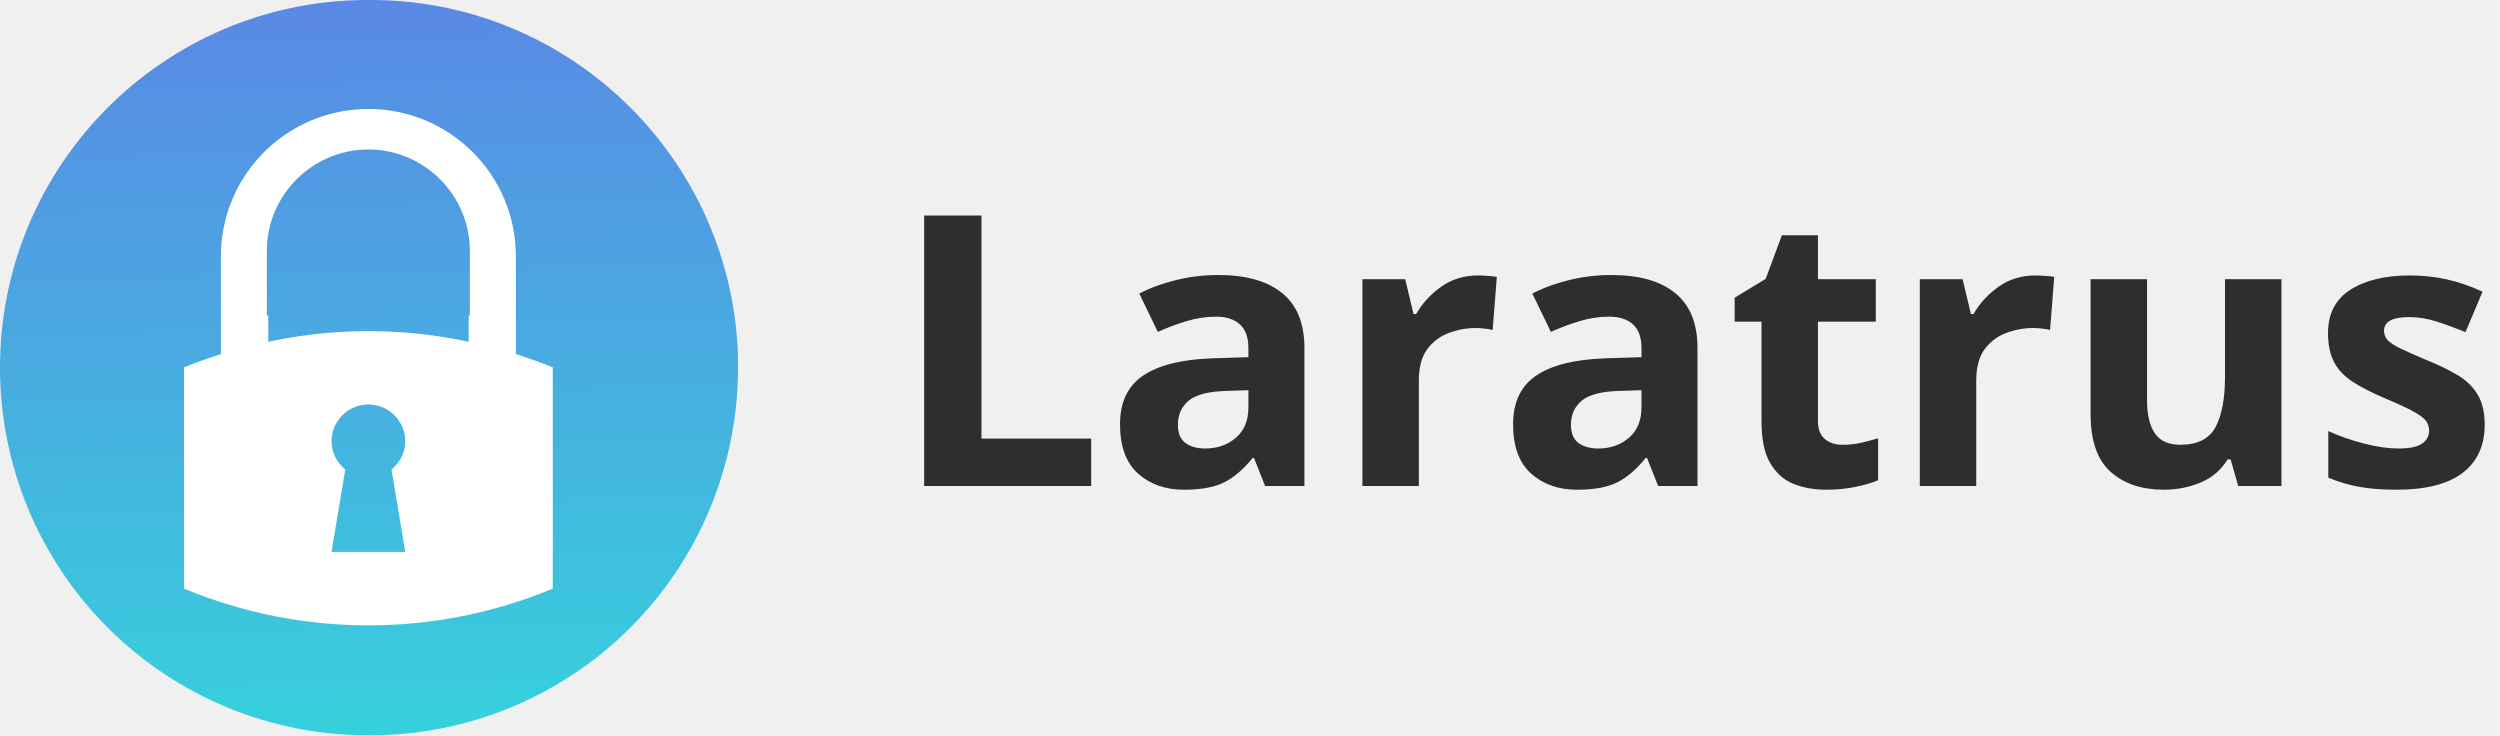
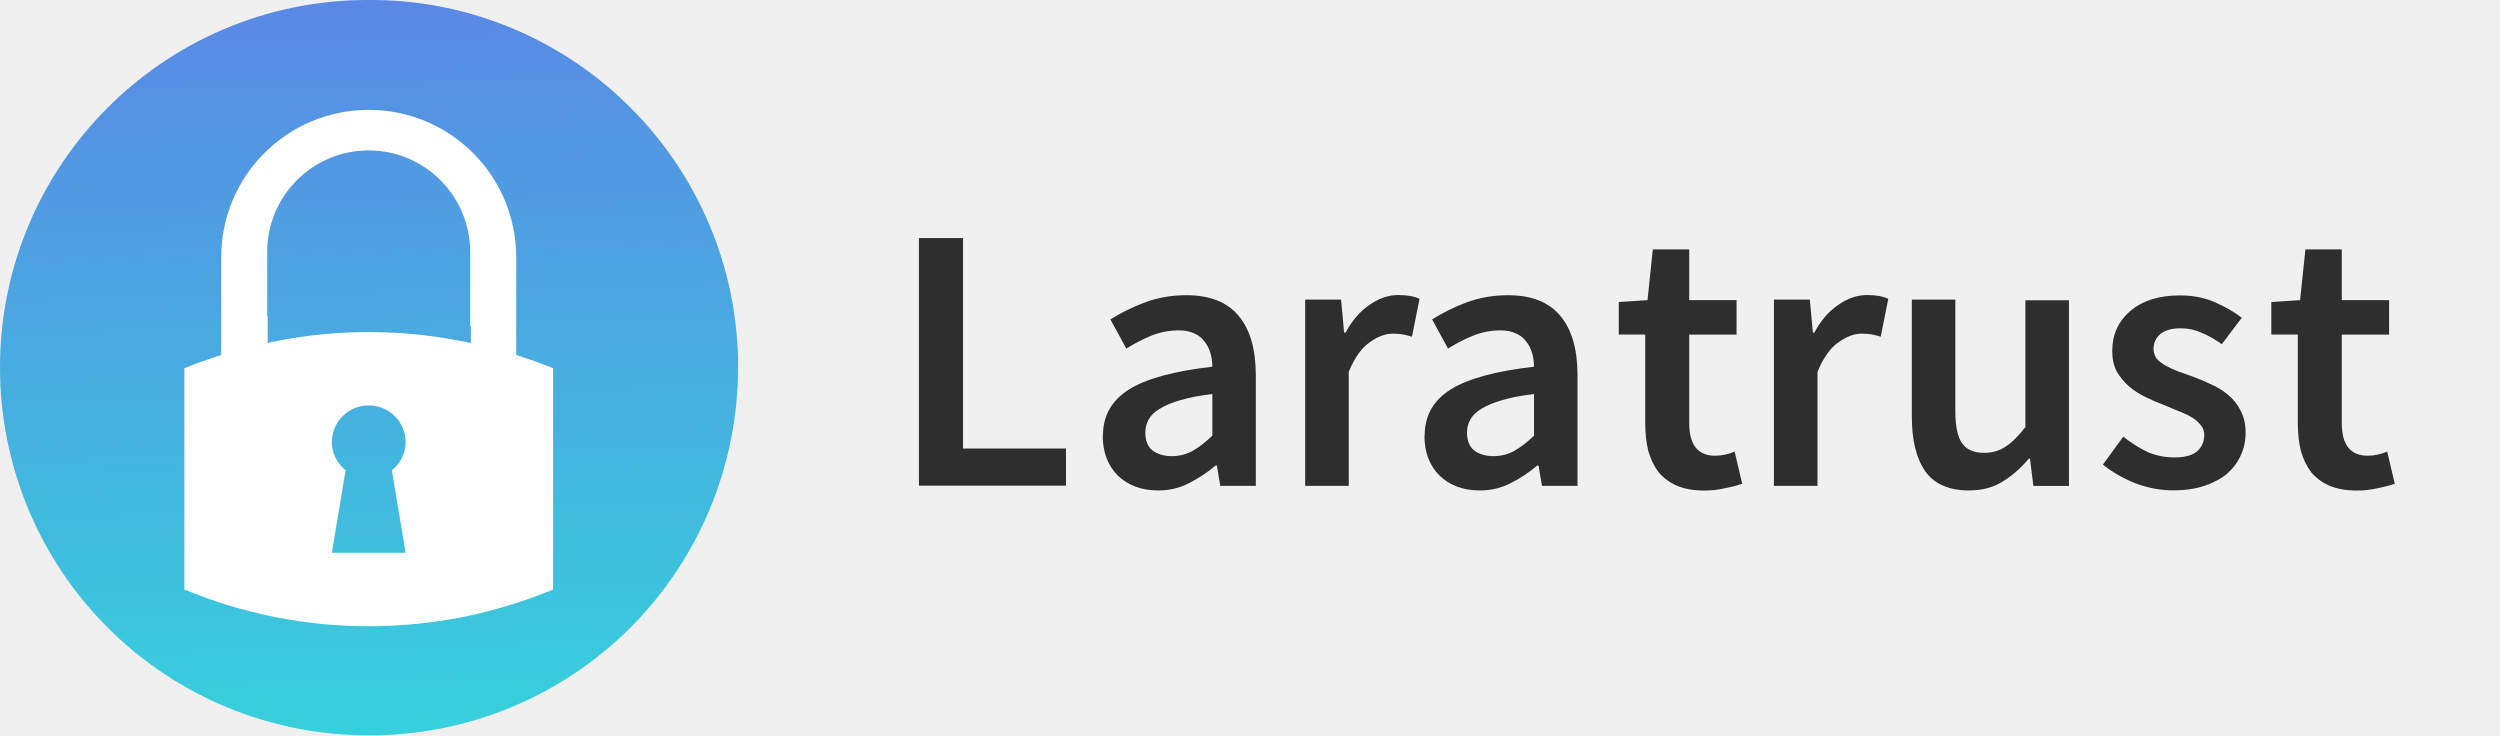
- <svg xmlns="http://www.w3.org/2000/svg" height="80" width="272" version="1.1" viewBox="0 0 272 80">
+ <svg xmlns="http://www.w3.org/2000/svg" viewBox="0 0 272 80">
  <defs>
-     <linearGradient id="a" y2="120" gradientUnits="userSpaceOnUse" x2="151" gradientTransform="matrix(.403 0 0 .403 9.95 474)" y1="325" x1="156">
-       <stop style="stop-color:#36d1dc" offset="0" />
-       <stop style="stop-color:#5b86e5" offset="1" />
+     <linearGradient id="a" x1="156" gradientUnits="userSpaceOnUse" y1="325" gradientTransform="matrix(.403 0 0 .403 -21.8 -51)" x2="151" y2="120">
+       <stop offset="0" stop-color="#36d1dc" />
+       <stop offset="1" stop-color="#5b86e5" />
    </linearGradient>
  </defs>
-   <g transform="translate(-31.7 -525)">
-     <path style="fill:url(#a)" d="m112 565a40 40 0 0 1 -40.2 40 40 40 0 0 1 -40.1 -40 40 40 0 0 1 39.8 -40 40 40 0 0 1 40.5 39" />
-     <text style="letter-spacing:0px;font-size:44.2px;word-spacing:0px;font-family:sans-serif;line-height:125%;fill:#2e2e2e" xml:space="preserve" y="577.874" x="128.547">
-       <tspan x="128.547" style="font-size:41.2px;font-family:'Source Sans Pro';font-weight:600;fill:#2e2e2e" y="577.874">
-         <tspan y="577.874" x="128.547" style="font-size:41.2px;font-family:'Source Sans Pro';font-weight:600;fill:#2e2e2e">Laratrust</tspan>
-       </tspan>
-     </text>
-     <g style="fill:#fff" transform="matrix(.472 0 0 .472 -7.09 451)">
-       <g transform="translate(33.1 -12.6)">
-         <g style="fill:#fff">
-           <path style="fill:#fff" d="m168 251v-22.5c0-18.8-15.2-34-34-34s-34 15.2-34 34v22.5c-2.86 0.93-5.71 1.89-8.5 3.06v51c27.2 11.3 57.8 11.3 85 0v-51c-2.79-1.16-5.65-2.13-8.5-3.06zm-25.5 45.6h-17l3.17-19c-1.89-1.56-3.17-3.84-3.17-6.48 0-4.7 3.8-8.5 8.5-8.5s8.5 3.8 8.5 8.5c0 2.64-1.28 4.92-3.17 6.48l3.17 19zm17-47.9c-16.8-3.99-34.2-3.99-51 0v-20.1c0-14.1 11.4-25.5 25.5-25.5s25.5 11.4 25.5 25.5v20.1z" />
-           <path style="fill:#fff" d="m134 196c-17.2 0-31.2 14-31.2 31.2v17.5c0.014-0.004 0.009 0 0.032-0.005 0.009-0.002 0.019 0 0.029 0 0.067 0 0.133 0 0.2 0 0.064 0 0.127-0 0.191 0 0.115 0 0.231-0 0.345 0 0.164 0.001 0.328 0 0.492-0.002 0.201 0 0.404 0.004 0.605 0.005 0.047-0.011 0.086-0.021 0.136-0.027 0.009-0.001 0.018 0.003 0.027 0.002 0.084-0.005 0.163-0.039 0.247-0.039h0.34 0.276 0.363 0.288c0.121 0 0.242 0 0.363 0 0.068-0 0.136 0 0.204 0 0.135-0.001 0.271-0.006 0.406 0.004 0.056 0.003 0.121 0.012 0.177 0.004 0.051-0.008 0.101-0.028 0.152-0.036 0.015-0.003 0.03 0 0.045 0h0.195 0.184 0.322c0.097 0 0.193 0 0.29 0 0.138 0 0.276 0 0.413 0 0.085-0 0.171-0.001 0.256 0 0.087 0 0.174-0.005 0.261 0 0.021 0.002 0.045-0.001 0.064 0.007 0.003 0.001-0.012 0.003-0.009 0.004 0.004 0.002 0.011-0.001 0.014-0.002 0.015-0.004 0.03-0.009 0.045-0.014 0.035-0.008 0.07-0.017 0.106-0.025 0.058-0 0.117 0.001 0.175 0 0.066-0.002 0.131-0.004 0.197 0.007-0.003 0.004-0.014 0.013-0.009 0.011 0.075-0.029 0.148-0.061 0.231-0.048 0.085 0.015 0.071 0.011 0.025 0.007-0.006-0 0.012 0.002 0.018 0.002 0.033-0.002 0.064-0.008 0.095-0.013v-17.3c0-12.9 10.5-23.4 23.4-23.4s23.4 10.5 23.4 23.4v17.1c0.779 0.011 1.13 0.05 1.79 0.284 0.073 0.013 0.128 0.023 0.202 0.036-0.068-0.001-0.058-0.001-0.1-0.002 0.024 0.008 0.036 0.011 0.061 0.02 0.263 0.023 0.719 0.066 1.23 0.15 0.217 0.036 0.432 0.091 0.642 0.157 0.144 0.016 0.204 0.026 0.195 0.036 0.345 0.011 0.64 0.064 1.4 0.252 0.139 0.035 0.48 0.082 0.565 0.127l0.002 0.002c0.112 0.009 0.224 0.02 0.336 0.03 0.388 0.081 0.775 0.164 1.16 0.245-0.091-0.015-0.361-0.065-0.272-0.045 0.19 0.044 0.382 0.073 0.573 0.113v-18.6c0-17.2-14-31.2-31.2-31.2zm28.7 49.3c-0.04-0.005-0.162 0.006-0.122 0.011 0.075 0.008 0.152 0.012 0.227 0.02-0.035-0.009-0.07-0.025-0.106-0.03zm2.17 0.394c0.113 0.027 0.137 0.026 0.342 0.07v-0.009c-0.22-0.04-0.455-0.088-0.342-0.061zm-51.9 1.4c-0.002 0.001-0.004 0.003-0.005 0.004l0.004 0.004c0-0.001 0.002-0.006 0.002-0.007z" />
-         </g>
-         <rect style="stroke:#fff;stroke-width:7.78;fill:#fff" height="3.16" width=".036" y="246" x="107" />
-         <rect style="stroke:#fff;stroke-width:7.78;fill:#fff" height="3.16" width=".036" y="246" x="161" />
-       </g>
-     </g>
+   <path d="M80.3 40a40 40 0 0 1-40.2 40A40 40 0 0 1 0 40 40 40 0 0 1 39.8 0a40 40 0 0 1 40.5 39" fill="url(#a)" />
+   <path d="M100 25.9h4.78v22.9h11.2v4.04h-16v-26.9zM120 47.4q0-3.25 2.84-5.03 2.84-1.77 9.06-2.47 0-.783-.206-1.48-.206-.742-.66-1.28-.41-.577-1.11-.865-.658-.33-1.69-.33-1.52 0-2.97.577-1.4.577-2.72 1.4l-1.73-3.17q1.69-1.07 3.75-1.85 2.1-.783 4.53-.783 3.83 0 5.69 2.27 1.85 2.22 1.85 6.47v12h-3.87l-.37-2.22h-.124q-1.36 1.15-2.93 1.94-1.52.782-3.34.782-2.68 0-4.37-1.61-1.65-1.65-1.65-4.33zm4.61-.37q0 1.36.783 1.98.824.617 2.1.617 1.24 0 2.27-.577t2.14-1.65v-4.53q-2.06.247-3.46.66t-2.27.947q-.824.494-1.19 1.15-.37.66-.37 1.4zM142 32.6h3.91l.33 3.58h.165q1.07-1.98 2.6-3.01 1.52-1.07 3.13-1.07 1.44 0 2.31.412l-.824 4.12q-.535-.165-.988-.247-.453-.082-1.11-.082-1.19 0-2.51.948-1.32.907-2.27 3.21v12.4h-4.74v-20.2zM155 47.4q0-3.25 2.84-5.03 2.84-1.77 9.06-2.47 0-.783-.206-1.48-.206-.742-.66-1.28-.41-.577-1.11-.865-.658-.33-1.69-.33-1.52 0-2.97.577-1.4.577-2.72 1.4l-1.73-3.17q1.69-1.07 3.75-1.85 2.1-.783 4.53-.783 3.83 0 5.69 2.27 1.85 2.22 1.85 6.47v12h-3.87l-.37-2.22h-.124q-1.36 1.15-2.93 1.94-1.52.782-3.34.782-2.68 0-4.37-1.61-1.65-1.65-1.65-4.33zm4.61-.37q0 1.36.783 1.98.824.617 2.1.617 1.24 0 2.27-.577t2.14-1.65v-4.53q-2.06.247-3.46.66t-2.27.947q-.824.494-1.19 1.15-.37.66-.37 1.4zM179 36.4h-2.88v-3.54l3.13-.206.577-5.52h3.96v5.52h5.15v3.75h-5.15v9.64q0 3.54 2.84 3.54.536 0 1.07-.124.577-.124 1.03-.33l.824 3.5q-.823.288-1.9.494-1.03.247-2.22.247-1.77 0-3.01-.535-1.19-.536-1.98-1.48-.74-.99-1.11-2.31-.33-1.36-.33-3.01v-9.64zM193 32.6h3.91l.33 3.58h.165q1.07-1.98 2.6-3.01 1.52-1.07 3.13-1.07 1.44 0 2.31.412l-.824 4.12q-.535-.165-.988-.247-.453-.082-1.11-.082-1.19 0-2.51.948-1.32.907-2.27 3.21v12.4h-4.74v-20.2zM208 32.6h4.74v12.1q0 2.51.742 3.54t2.39 1.03q1.32 0 2.31-.66 1.03-.658 2.18-2.14v-13.8h4.74v20.2h-3.87l-.37-2.97h-.125q-1.32 1.57-2.88 2.51-1.52.95-3.63.95-3.25 0-4.74-2.06-1.48-2.1-1.48-5.97v-12.7zM231 47.5q1.36 1.07 2.68 1.69 1.36.577 2.93.577 1.65 0 2.43-.66.783-.7.783-1.77 0-.617-.37-1.07-.372-.493-.99-.864t-1.4-.66q-.783-.33-1.57-.658-.99-.37-2.02-.865t-1.85-1.19q-.783-.7-1.32-1.61-.494-.948-.494-2.22 0-2.68 1.98-4.37t5.4-1.69q2.1 0 3.79.742t2.93 1.69l-2.18 2.88q-1.07-.783-2.18-1.24-1.07-.494-2.27-.494-1.52 0-2.27.66-.7.617-.7 1.57 0 .617.33 1.07.37.41.947.74t1.32.62q.783.287 1.61.576 1.03.37 2.06.865 1.03.452 1.85 1.15.865.7 1.36 1.73.536.988.536 2.39 0 1.32-.536 2.47-.494 1.11-1.48 1.98-.99.823-2.47 1.32-1.48.493-3.38.493-2.1 0-4.16-.783-2.02-.824-3.5-2.02l2.22-3.05zM250 36.4h-2.88v-3.54l3.13-.206.577-5.52h3.96v5.52h5.15v3.75h-5.15v9.64q0 3.54 2.84 3.54.536 0 1.07-.124.577-.124 1.03-.33l.824 3.5q-.823.288-1.9.494-1.03.247-2.22.247-1.77 0-3.01-.535-1.19-.536-1.98-1.48-.74-.99-1.11-2.31-.33-1.36-.33-3.01v-9.64z" fill="#2e2e2e" />
+   <g fill="#fff">
+     <path d="M56.165 38.62V28c0-8.872-7.175-16.047-16.048-16.047S24.07 19.128 24.07 28v10.62c-1.35.44-2.696.894-4.013 1.446v24.072c12.838 5.333 27.28 5.333 40.12 0V40.066c-1.317-.548-2.667-1.006-4.012-1.445zM44.13 60.146h-8.025l1.496-8.968c-.89-.737-1.495-1.813-1.495-3.06 0-2.217 1.793-4.01 4.012-4.01s4.012 1.793 4.012 4.01c0 1.247-.605 2.323-1.497 3.06l1.496 8.968zm8.023-22.61c-7.93-1.882-16.143-1.882-24.072 0V28.05c0-6.657 5.382-12.037 12.037-12.037s12.036 5.38 12.036 12.036v9.486z" />
+     <path d="M40.117 12.66c-8.12 0-14.727 6.61-14.727 14.728v8.26c.007-.002.005 0 .016-.002H26.282c.023-.004.04-.01.064-.012.005 0 .01.002.013 0 .04 0 .078-.017.118-.017H27.343c.064 0 .128-.003.192 0 .026.003.057.007.084.003.023-.003.046-.013.07-.017h.803c.042 0 .083-.002.124 0 .01 0 .02 0 .03.004.002 0-.005 0-.004.002l.007-.002.022-.007.05-.01h.083c.03-.002.062-.003.093.002l-.005.005c.036-.013.07-.028.11-.022.04.007.033.005.01.003h.01c.015 0 .03-.003.045-.005v-8.166c0-6.088 4.956-11.044 11.044-11.044s11.045 4.956 11.045 11.044v8.072c.368.004.534.022.845.133l.095.017h-.047l.03.008c.123.01.338.03.58.07.102.018.203.044.303.075.067.007.096.012.092.017.162.005.302.03.66.12.066.015.227.037.267.06l.16.014.547.116c-.044-.007-.17-.03-.13-.022.09.02.18.035.27.054v-8.78c0-8.118-6.607-14.726-14.725-14.726zm13.546 23.27c-.02 0-.076.004-.057.006l.107.01c-.017-.005-.034-.013-.05-.015zm1.024.187c.054.013.065.012.162.033v-.004c-.105-.02-.216-.042-.163-.03zm-24.496.66s0 .002-.002.003l.002.002v-.004z" />
+     <path stroke="#fff" stroke-width="3.67" d="M27.27 36.25h.016v1.49h-.017zM53.07 36.25h.016v1.49h-.017z" />
  </g>
</svg>
